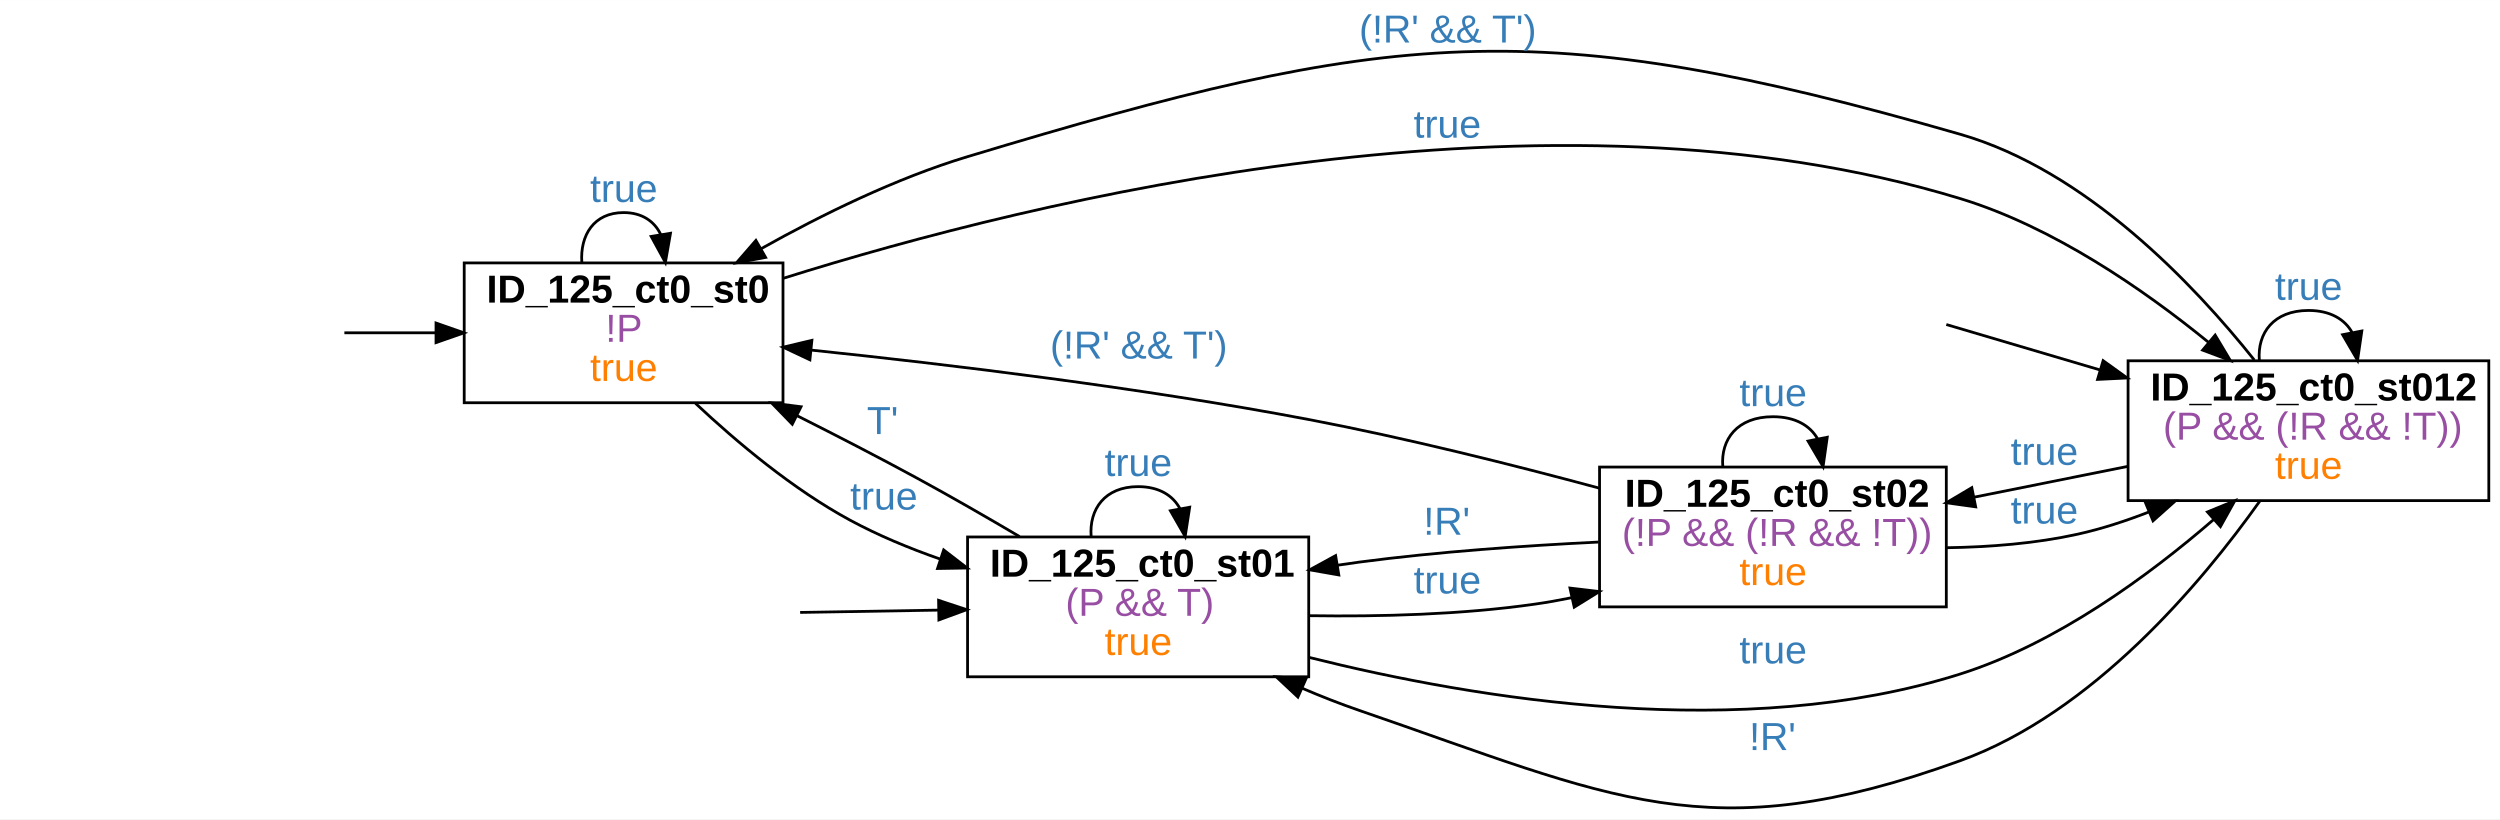
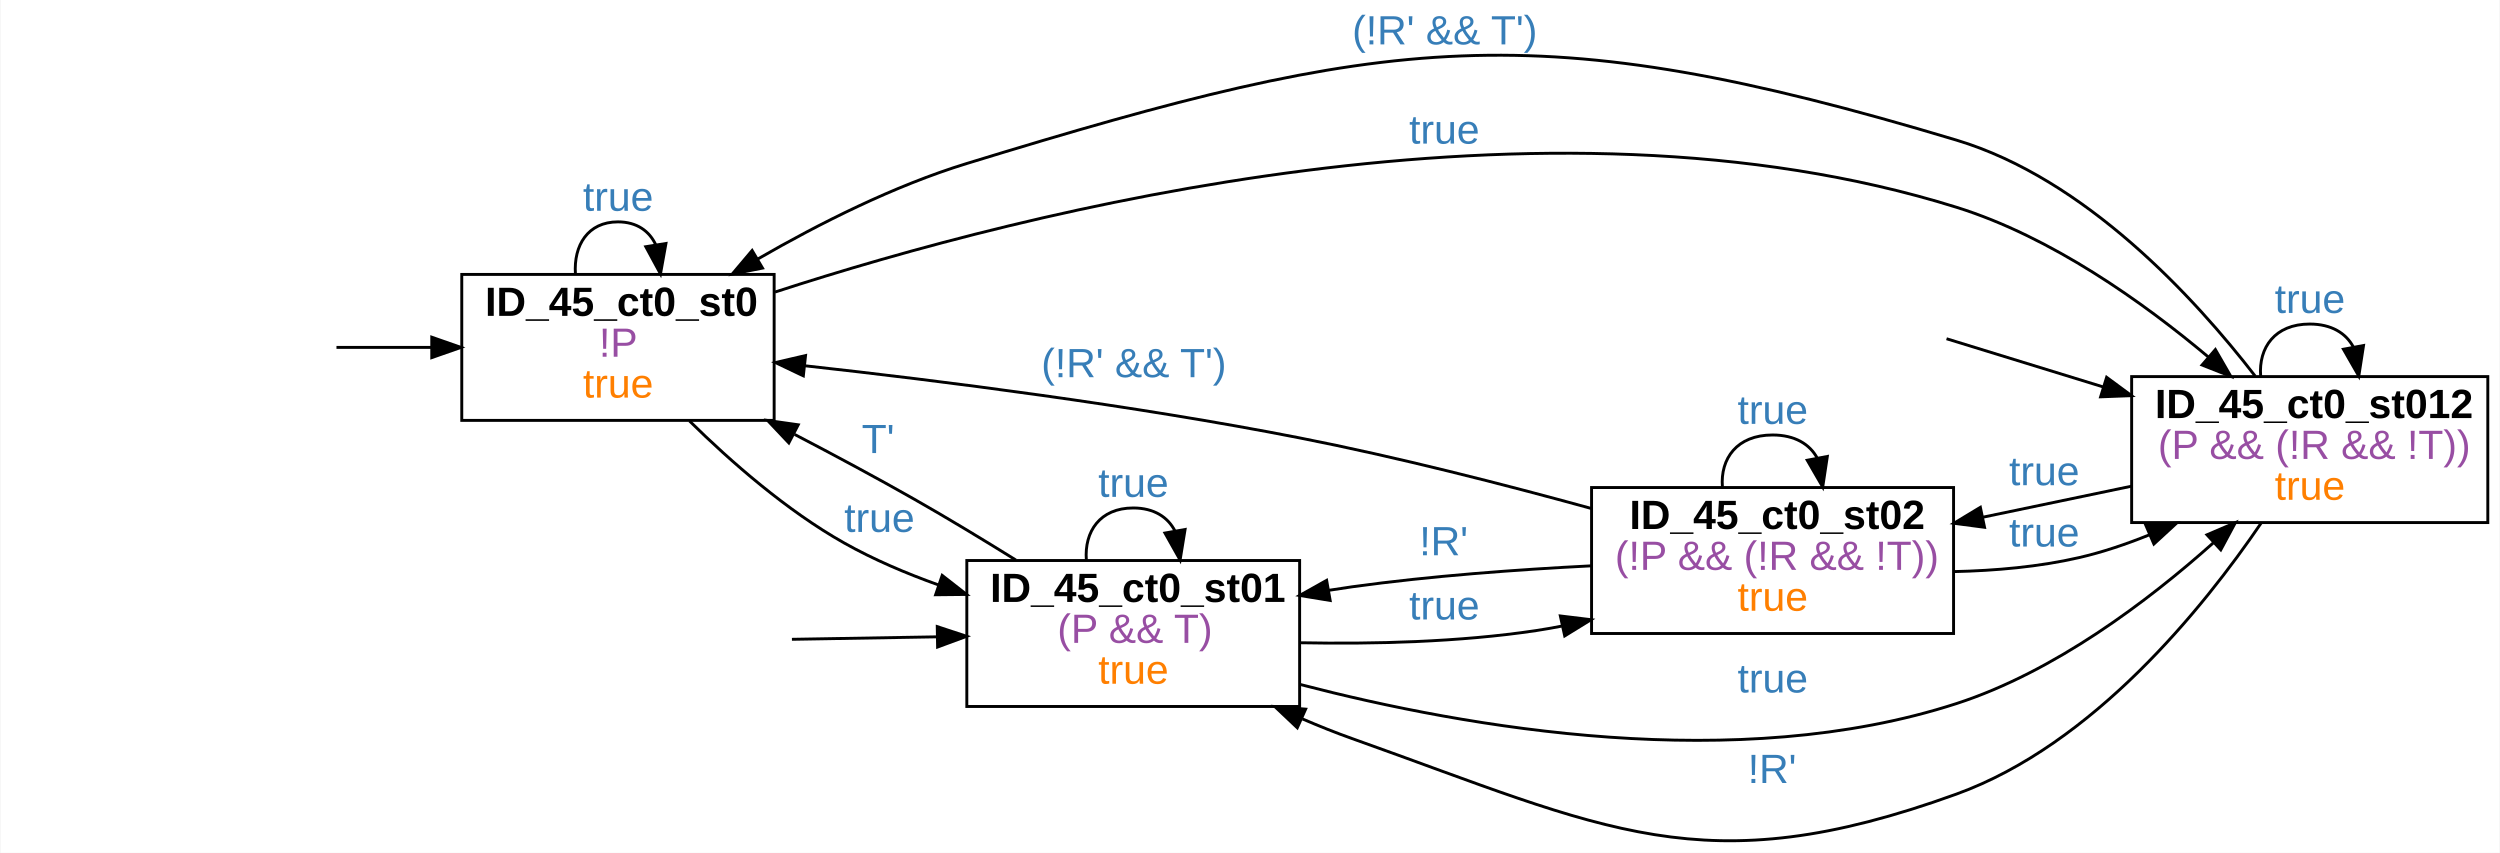
- <svg xmlns="http://www.w3.org/2000/svg" width="894pt" height="293pt" viewBox="0.00 0.00 894.00 292.96">
-   <g id="graph0" class="graph" transform="scale(1 1) rotate(0) translate(4 288.96)">
-     <polygon fill="white" stroke="transparent" points="-4,4 -4,-288.96 890,-288.96 890,4 -4,4" />
+ <svg xmlns="http://www.w3.org/2000/svg" width="856pt" height="292pt" viewBox="0.00 0.00 856.00 292.12">
+   <g id="graph0" class="graph" transform="scale(1 1) rotate(0) translate(4 288.12)">
+     <polygon fill="white" stroke="transparent" points="-4,4 -4,-288.12 852,-288.12 852,4 -4,4" />
    <g id="node2" class="node">
-       <polygon fill="none" stroke="black" points="276,-194.96 162,-194.96 162,-144.96 276,-144.96 276,-194.96" />
-       <text text-anchor="start" x="170" y="-180.76" font-family="arial" font-weight="bold" font-size="14.00">ID_125_ct0_st0</text>
-       <text text-anchor="start" x="212.5" y="-166.76" font-family="arial" font-size="14.00" fill="#984ea3">!P</text>
-       <text text-anchor="start" x="207" y="-152.76" font-family="arial" font-size="14.00" fill="#ff7f00">true</text>
+       <polygon fill="none" stroke="black" points="261,-194.12 154,-194.12 154,-144.12 261,-144.12 261,-194.12" />
+       <text text-anchor="start" x="162" y="-179.92" font-family="arial" font-weight="bold" font-size="14.00">ID_45_ct0_st0</text>
+       <text text-anchor="start" x="201" y="-165.92" font-family="arial" font-size="14.00" fill="#984ea3">!P</text>
+       <text text-anchor="start" x="195.5" y="-151.92" font-family="arial" font-size="14.00" fill="#ff7f00">true</text>
    </g>
    <g id="edge1" class="edge">
-       <path fill="none" stroke="black" d="M119.15,-169.96C129.75,-169.96 140.88,-169.96 151.68,-169.96" />
-       <polygon fill="black" stroke="black" points="151.92,-173.46 161.92,-169.96 151.92,-166.46 151.92,-173.46" />
+       <path fill="none" stroke="black" d="M111.08,-169.12C121.62,-169.12 132.74,-169.12 143.52,-169.12" />
+       <polygon fill="black" stroke="black" points="143.72,-172.62 153.72,-169.12 143.72,-165.62 143.72,-172.62" />
    </g>
    <g id="edge4" class="edge">
-       <path fill="none" stroke="black" d="M204.06,-195.13C203.39,-204.87 208.38,-212.96 219,-212.96 225.64,-212.96 230.08,-209.8 232.31,-205.05" />
-       <polygon fill="black" stroke="black" points="235.77,-205.57 233.94,-195.13 228.86,-204.43 235.77,-205.57" />
-       <text text-anchor="start" x="207" y="-216.76" font-family="arial" font-size="14.00" fill="#377eb8">true</text>
+       <path fill="none" stroke="black" d="M192.93,-194.3C192.28,-204.03 197.14,-212.12 207.5,-212.12 213.97,-212.12 218.3,-208.96 220.47,-204.21" />
+       <polygon fill="black" stroke="black" points="223.94,-204.72 222.07,-194.3 217.03,-203.61 223.94,-204.72" />
+       <text text-anchor="start" x="195.5" y="-215.92" font-family="arial" font-size="14.00" fill="#377eb8">true</text>
    </g>
    <g id="node4" class="node">
-       <polygon fill="none" stroke="black" points="464,-96.96 342,-96.96 342,-46.96 464,-46.96 464,-96.96" />
-       <text text-anchor="start" x="350" y="-82.76" font-family="arial" font-weight="bold" font-size="14.00">ID_125_ct0_st01</text>
-       <text text-anchor="start" x="377" y="-68.76" font-family="arial" font-size="14.00" fill="#984ea3">(P &amp;&amp; T)</text>
-       <text text-anchor="start" x="391" y="-54.76" font-family="arial" font-size="14.00" fill="#ff7f00">true</text>
+       <polygon fill="none" stroke="black" points="441,-96.12 327,-96.12 327,-46.12 441,-46.12 441,-96.12" />
+       <text text-anchor="start" x="335" y="-81.92" font-family="arial" font-weight="bold" font-size="14.00">ID_45_ct0_st01</text>
+       <text text-anchor="start" x="358" y="-67.92" font-family="arial" font-size="14.00" fill="#984ea3">(P &amp;&amp; T)</text>
+       <text text-anchor="start" x="372" y="-53.92" font-family="arial" font-size="14.00" fill="#ff7f00">true</text>
    </g>
    <g id="edge5" class="edge">
-       <path fill="none" stroke="black" d="M244.71,-144.74C259.61,-130.75 279.61,-114 300,-102.96 310.01,-97.54 321.09,-92.94 332.16,-89.07" />
-       <polygon fill="black" stroke="black" points="333.46,-92.33 341.85,-85.86 331.26,-85.68 333.46,-92.33" />
-       <text text-anchor="start" x="300" y="-106.76" font-family="arial" font-size="14.00" fill="#377eb8">true</text>
+       <path fill="none" stroke="black" d="M231.98,-143.94C246.18,-129.96 265.31,-113.21 285,-102.12 294.98,-96.5 306.12,-91.75 317.21,-87.78" />
+       <polygon fill="black" stroke="black" points="318.56,-91.02 326.91,-84.5 316.31,-84.39 318.56,-91.02" />
+       <text text-anchor="start" x="285" y="-105.92" font-family="arial" font-size="14.00" fill="#377eb8">true</text>
    </g>
    <g id="node6" class="node">
-       <polygon fill="none" stroke="black" points="886,-159.96 757,-159.96 757,-109.96 886,-109.96 886,-159.96" />
-       <text text-anchor="start" x="765" y="-145.76" font-family="arial" font-weight="bold" font-size="14.00">ID_125_ct0_st012</text>
-       <text text-anchor="start" x="769.5" y="-131.76" font-family="arial" font-size="14.00" fill="#984ea3">(P &amp;&amp; (!R &amp;&amp; !T))</text>
-       <text text-anchor="start" x="809.5" y="-117.76" font-family="arial" font-size="14.00" fill="#ff7f00">true</text>
+       <polygon fill="none" stroke="black" points="848,-159.12 726,-159.12 726,-109.12 848,-109.12 848,-159.12" />
+       <text text-anchor="start" x="734" y="-144.92" font-family="arial" font-weight="bold" font-size="14.00">ID_45_ct0_st012</text>
+       <text text-anchor="start" x="735" y="-130.92" font-family="arial" font-size="14.00" fill="#984ea3">(P &amp;&amp; (!R &amp;&amp; !T))</text>
+       <text text-anchor="start" x="775" y="-116.92" font-family="arial" font-size="14.00" fill="#ff7f00">true</text>
    </g>
    <g id="edge6" class="edge">
-       <path fill="none" stroke="black" d="M276.1,-189.46C366.69,-217.91 549.91,-262.79 697,-217.96 730.16,-207.85 762.48,-185.54 785.74,-166.59" />
-       <polygon fill="black" stroke="black" points="788.14,-169.15 793.58,-160.05 783.66,-163.77 788.14,-169.15" />
-       <text text-anchor="start" x="501.5" y="-239.76" font-family="arial" font-size="14.00" fill="#377eb8">true</text>
+       <path fill="none" stroke="black" d="M261.3,-188.08C347.9,-216.23 524.58,-261.26 666,-217.12 698.45,-206.99 729.85,-184.68 752.38,-165.74" />
+       <polygon fill="black" stroke="black" points="754.68,-168.38 759.97,-159.2 750.11,-163.08 754.68,-168.38" />
+       <text text-anchor="start" x="478.5" y="-238.92" font-family="arial" font-size="14.00" fill="#377eb8">true</text>
    </g>
    <g id="edge2" class="edge">
-       <path fill="none" stroke="black" d="M282.13,-69.98C298.07,-70.24 315.34,-70.53 331.67,-70.8" />
-       <polygon fill="black" stroke="black" points="331.64,-74.3 341.69,-70.96 331.75,-67.3 331.64,-74.3" />
+       <path fill="none" stroke="black" d="M267.09,-69.13C283.08,-69.4 300.51,-69.7 316.89,-69.98" />
+       <polygon fill="black" stroke="black" points="316.87,-73.48 326.93,-70.16 316.99,-66.49 316.87,-73.48" />
    </g>
    <g id="edge7" class="edge">
-       <path fill="none" stroke="black" d="M360.61,-97.09C348.87,-104.02 336.01,-111.42 324,-117.96 310.25,-125.44 295.3,-133.15 281.12,-140.28" />
-       <polygon fill="black" stroke="black" points="279.32,-137.27 271.94,-144.87 282.45,-143.53 279.32,-137.27" />
-       <text text-anchor="start" x="306" y="-133.76" font-family="arial" font-size="14.00" fill="#377eb8">T'</text>
+       <path fill="none" stroke="black" d="M343.79,-96.29C332.65,-103.22 320.44,-110.62 309,-117.12 295.89,-124.57 281.6,-132.23 268.02,-139.31" />
+       <polygon fill="black" stroke="black" points="266.03,-136.4 258.76,-144.1 269.25,-142.61 266.03,-136.4" />
+       <text text-anchor="start" x="291" y="-132.92" font-family="arial" font-size="14.00" fill="#377eb8">T'</text>
    </g>
    <g id="edge9" class="edge">
-       <path fill="none" stroke="black" d="M386.19,-97.13C385.44,-106.87 391.05,-114.96 403,-114.96 410.47,-114.96 415.46,-111.8 417.97,-107.05" />
-       <polygon fill="black" stroke="black" points="421.43,-107.6 419.81,-97.13 414.54,-106.33 421.43,-107.6" />
-       <text text-anchor="start" x="391" y="-118.76" font-family="arial" font-size="14.00" fill="#377eb8">true</text>
+       <path fill="none" stroke="black" d="M367.94,-96.3C367.22,-106.03 372.58,-114.12 384,-114.12 391.14,-114.12 395.91,-110.96 398.31,-106.21" />
+       <polygon fill="black" stroke="black" points="401.76,-106.75 400.06,-96.3 394.87,-105.53 401.76,-106.75" />
+       <text text-anchor="start" x="372" y="-117.92" font-family="arial" font-size="14.00" fill="#377eb8">true</text>
    </g>
    <g id="edge10" class="edge">
-       <path fill="none" stroke="black" d="M464.15,-53.89C524.46,-38.78 619.27,-23.33 697,-47.96 731.37,-58.85 764.44,-83.13 787.69,-103.28" />
-       <polygon fill="black" stroke="black" points="785.38,-105.91 795.19,-109.93 790.03,-100.67 785.38,-105.91" />
-       <text text-anchor="start" x="618" y="-51.76" font-family="arial" font-size="14.00" fill="#377eb8">true</text>
+       <path fill="none" stroke="black" d="M441.12,-53.68C498.92,-38.61 590.9,-22.76 666,-47.12 699.5,-57.99 731.48,-82.1 753.99,-102.19" />
+       <polygon fill="black" stroke="black" points="751.8,-104.93 761.54,-109.1 756.53,-99.77 751.8,-104.93" />
+       <text text-anchor="start" x="591" y="-50.92" font-family="arial" font-size="14.00" fill="#377eb8">true</text>
    </g>
    <g id="node7" class="node">
-       <polygon fill="none" stroke="black" points="692,-121.96 568,-121.96 568,-71.96 692,-71.96 692,-121.96" />
-       <text text-anchor="start" x="577" y="-107.76" font-family="arial" font-weight="bold" font-size="14.00">ID_125_ct0_st02</text>
-       <text text-anchor="start" x="576" y="-93.76" font-family="arial" font-size="14.00" fill="#984ea3">(!P &amp;&amp; (!R &amp;&amp; !T))</text>
-       <text text-anchor="start" x="618" y="-79.76" font-family="arial" font-size="14.00" fill="#ff7f00">true</text>
+       <polygon fill="none" stroke="black" points="665,-121.12 541,-121.12 541,-71.12 665,-71.12 665,-121.12" />
+       <text text-anchor="start" x="554" y="-106.92" font-family="arial" font-weight="bold" font-size="14.00">ID_45_ct0_st02</text>
+       <text text-anchor="start" x="549" y="-92.92" font-family="arial" font-size="14.00" fill="#984ea3">(!P &amp;&amp; (!R &amp;&amp; !T))</text>
+       <text text-anchor="start" x="591" y="-78.92" font-family="arial" font-size="14.00" fill="#ff7f00">true</text>
    </g>
    <g id="edge8" class="edge">
-       <path fill="none" stroke="black" d="M464.3,-68.81C489.38,-68.43 518.71,-69.18 545,-72.96 549.22,-73.56 553.53,-74.33 557.86,-75.21" />
-       <polygon fill="black" stroke="black" points="557.42,-78.69 567.94,-77.44 558.94,-71.86 557.42,-78.69" />
-       <text text-anchor="start" x="501.5" y="-76.76" font-family="arial" font-size="14.00" fill="#377eb8">true</text>
+       <path fill="none" stroke="black" d="M441.27,-67.95C466.14,-67.47 495.66,-68.16 522,-72.12 524.89,-72.56 527.82,-73.07 530.77,-73.65" />
+       <polygon fill="black" stroke="black" points="530.3,-77.13 540.82,-75.85 531.8,-70.29 530.3,-77.13" />
+       <text text-anchor="start" x="478.5" y="-75.92" font-family="arial" font-size="14.00" fill="#377eb8">true</text>
    </g>
    <g id="edge3" class="edge">
-       <path fill="none" stroke="black" d="M692,-172.93C709.52,-167.75 728.81,-162.05 746.99,-156.68" />
-       <polygon fill="black" stroke="black" points="748.08,-160.01 756.68,-153.82 746.09,-153.3 748.08,-160.01" />
+       <path fill="none" stroke="black" d="M662.59,-172.09C679.68,-166.83 698.54,-161.03 716.25,-155.58" />
+       <polygon fill="black" stroke="black" points="717.43,-158.88 725.96,-152.59 715.37,-152.19 717.43,-158.88" />
    </g>
    <g id="edge15" class="edge">
-       <path fill="none" stroke="black" d="M802.15,-160.23C780.62,-187.25 742.07,-227.97 697,-240.96 545.36,-284.67 493.08,-278.56 342,-232.96 316.43,-225.24 289.87,-212.21 268.08,-199.99" />
-       <polygon fill="black" stroke="black" points="269.78,-196.93 259.36,-195 266.31,-203.01 269.78,-196.93" />
-       <text text-anchor="start" x="482" y="-273.76" font-family="arial" font-size="14.00" fill="#377eb8">(!R' &amp;&amp; T')</text>
+       <path fill="none" stroke="black" d="M768.32,-159.29C747.53,-186.21 710.19,-226.83 666,-240.12 521.67,-283.52 471.09,-276.28 327,-232.12 302.15,-224.5 276.45,-211.56 255.37,-199.38" />
+       <polygon fill="black" stroke="black" points="257.02,-196.29 246.63,-194.23 253.46,-202.32 257.02,-196.29" />
+       <text text-anchor="start" x="459" y="-272.92" font-family="arial" font-size="14.00" fill="#377eb8">(!R' &amp;&amp; T')</text>
    </g>
    <g id="edge17" class="edge">
-       <path fill="none" stroke="black" d="M804.1,-109.77C783.31,-80.52 744.4,-34.12 697,-16.96 606.84,15.69 572.69,-3.81 482,-34.96 475.28,-37.27 468.36,-39.99 461.57,-42.9" />
-       <polygon fill="black" stroke="black" points="460.13,-39.71 452.4,-46.95 462.96,-46.11 460.13,-39.71" />
-       <text text-anchor="start" x="621.5" y="-20.76" font-family="arial" font-size="14.00" fill="#377eb8">!R'</text>
+       <path fill="none" stroke="black" d="M770.46,-109.1C750.52,-79.79 712.84,-33.08 666,-16.12 579.13,15.33 546.05,-4.17 459,-35.12 453.39,-37.11 447.65,-39.41 441.97,-41.86" />
+       <polygon fill="black" stroke="black" points="440.2,-38.82 432.5,-46.1 443.06,-45.21 440.2,-38.82" />
+       <text text-anchor="start" x="594.5" y="-19.92" font-family="arial" font-size="14.00" fill="#377eb8">!R'</text>
    </g>
    <g id="edge18" class="edge">
-       <path fill="none" stroke="black" d="M803.94,-160.13C803.16,-169.87 809.02,-177.96 821.5,-177.96 829.3,-177.96 834.51,-174.8 837.14,-170.05" />
-       <polygon fill="black" stroke="black" points="840.59,-170.62 839.06,-160.13 833.72,-169.29 840.59,-170.62" />
-       <text text-anchor="start" x="809.5" y="-181.76" font-family="arial" font-size="14.00" fill="#377eb8">true</text>
+       <path fill="none" stroke="black" d="M770.19,-159.3C769.44,-169.03 775.05,-177.12 787,-177.12 794.47,-177.12 799.46,-173.96 801.97,-169.21" />
+       <polygon fill="black" stroke="black" points="805.43,-169.77 803.81,-159.3 798.54,-168.49 805.43,-169.77" />
+       <text text-anchor="start" x="775" y="-180.92" font-family="arial" font-size="14.00" fill="#377eb8">true</text>
    </g>
    <g id="edge16" class="edge">
-       <path fill="none" stroke="black" d="M756.68,-122.16C739.06,-118.63 719.84,-114.77 701.85,-111.17" />
-       <polygon fill="black" stroke="black" points="702.5,-107.73 692,-109.19 701.12,-114.59 702.5,-107.73" />
-       <text text-anchor="start" x="715" y="-122.76" font-family="arial" font-size="14.00" fill="#377eb8">true</text>
+       <path fill="none" stroke="black" d="M725.98,-121.59C709.64,-118.18 691.79,-114.45 674.92,-110.93" />
+       <polygon fill="black" stroke="black" points="675.61,-107.5 665.11,-108.88 674.18,-114.35 675.61,-107.5" />
+       <text text-anchor="start" x="684" y="-121.92" font-family="arial" font-size="14.00" fill="#377eb8">true</text>
    </g>
    <g id="edge11" class="edge">
-       <path fill="none" stroke="black" d="M567.89,-114.42C536.96,-122.77 498.7,-132.36 464,-138.96 404.27,-150.31 335.51,-158.62 286.24,-163.77" />
-       <polygon fill="black" stroke="black" points="285.62,-160.31 276.03,-164.82 286.33,-167.27 285.62,-160.31" />
-       <text text-anchor="start" x="371.5" y="-160.76" font-family="arial" font-size="14.00" fill="#377eb8">(!R' &amp;&amp; T')</text>
+       <path fill="none" stroke="black" d="M540.86,-113.96C510.96,-122.2 474.31,-131.58 441,-138.12 384.04,-149.3 318.43,-157.64 271.46,-162.84" />
+       <polygon fill="black" stroke="black" points="271,-159.37 261.43,-163.93 271.76,-166.33 271,-159.37" />
+       <text text-anchor="start" x="352.5" y="-158.92" font-family="arial" font-size="14.00" fill="#377eb8">(!R' &amp;&amp; T')</text>
    </g>
    <g id="edge13" class="edge">
-       <path fill="none" stroke="black" d="M567.66,-95.14C541.23,-93.85 510.01,-91.67 482,-87.96 479.48,-87.62 476.92,-87.26 474.34,-86.86" />
-       <polygon fill="black" stroke="black" points="474.76,-83.38 464.32,-85.21 473.62,-90.29 474.76,-83.38" />
-       <text text-anchor="start" x="505" y="-97.76" font-family="arial" font-size="14.00" fill="#377eb8">!R'</text>
+       <path fill="none" stroke="black" d="M540.91,-94.3C515.49,-93.01 485.73,-90.83 459,-87.12 456.35,-86.75 453.64,-86.34 450.92,-85.9" />
+       <polygon fill="black" stroke="black" points="451.46,-82.44 441,-84.15 450.25,-89.33 451.46,-82.44" />
+       <text text-anchor="start" x="482" y="-97.92" font-family="arial" font-size="14.00" fill="#377eb8">!R'</text>
    </g>
    <g id="edge14" class="edge">
-       <path fill="none" stroke="black" d="M692.05,-93.11C707.51,-93.34 723.99,-94.64 739,-97.96 747.49,-99.84 756.16,-102.66 764.53,-105.93" />
-       <polygon fill="black" stroke="black" points="763.24,-109.18 773.82,-109.78 765.92,-102.72 763.24,-109.18" />
-       <text text-anchor="start" x="715" y="-101.76" font-family="arial" font-size="14.00" fill="#377eb8">true</text>
+       <path fill="none" stroke="black" d="M665.01,-92.32C679.26,-92.63 694.28,-93.96 708,-97.12 716,-98.96 724.14,-101.71 732,-104.89" />
+       <polygon fill="black" stroke="black" points="730.85,-108.2 741.42,-108.95 733.62,-101.77 730.85,-108.2" />
+       <text text-anchor="start" x="684" y="-100.92" font-family="arial" font-size="14.00" fill="#377eb8">true</text>
    </g>
    <g id="edge12" class="edge">
-       <path fill="none" stroke="black" d="M612.07,-122.13C611.27,-131.87 617.25,-139.96 630,-139.96 637.97,-139.96 643.29,-136.8 645.97,-132.05" />
-       <polygon fill="black" stroke="black" points="649.42,-132.62 647.93,-122.13 642.56,-131.26 649.42,-132.62" />
-       <text text-anchor="start" x="618" y="-143.76" font-family="arial" font-size="14.00" fill="#377eb8">true</text>
+       <path fill="none" stroke="black" d="M585.82,-121.3C585.05,-131.03 590.78,-139.12 603,-139.12 610.64,-139.12 615.74,-135.96 618.3,-131.21" />
+       <polygon fill="black" stroke="black" points="621.76,-131.77 620.18,-121.3 614.88,-130.47 621.76,-131.77" />
+       <text text-anchor="start" x="591" y="-142.92" font-family="arial" font-size="14.00" fill="#377eb8">true</text>
    </g>
  </g>
</svg>
